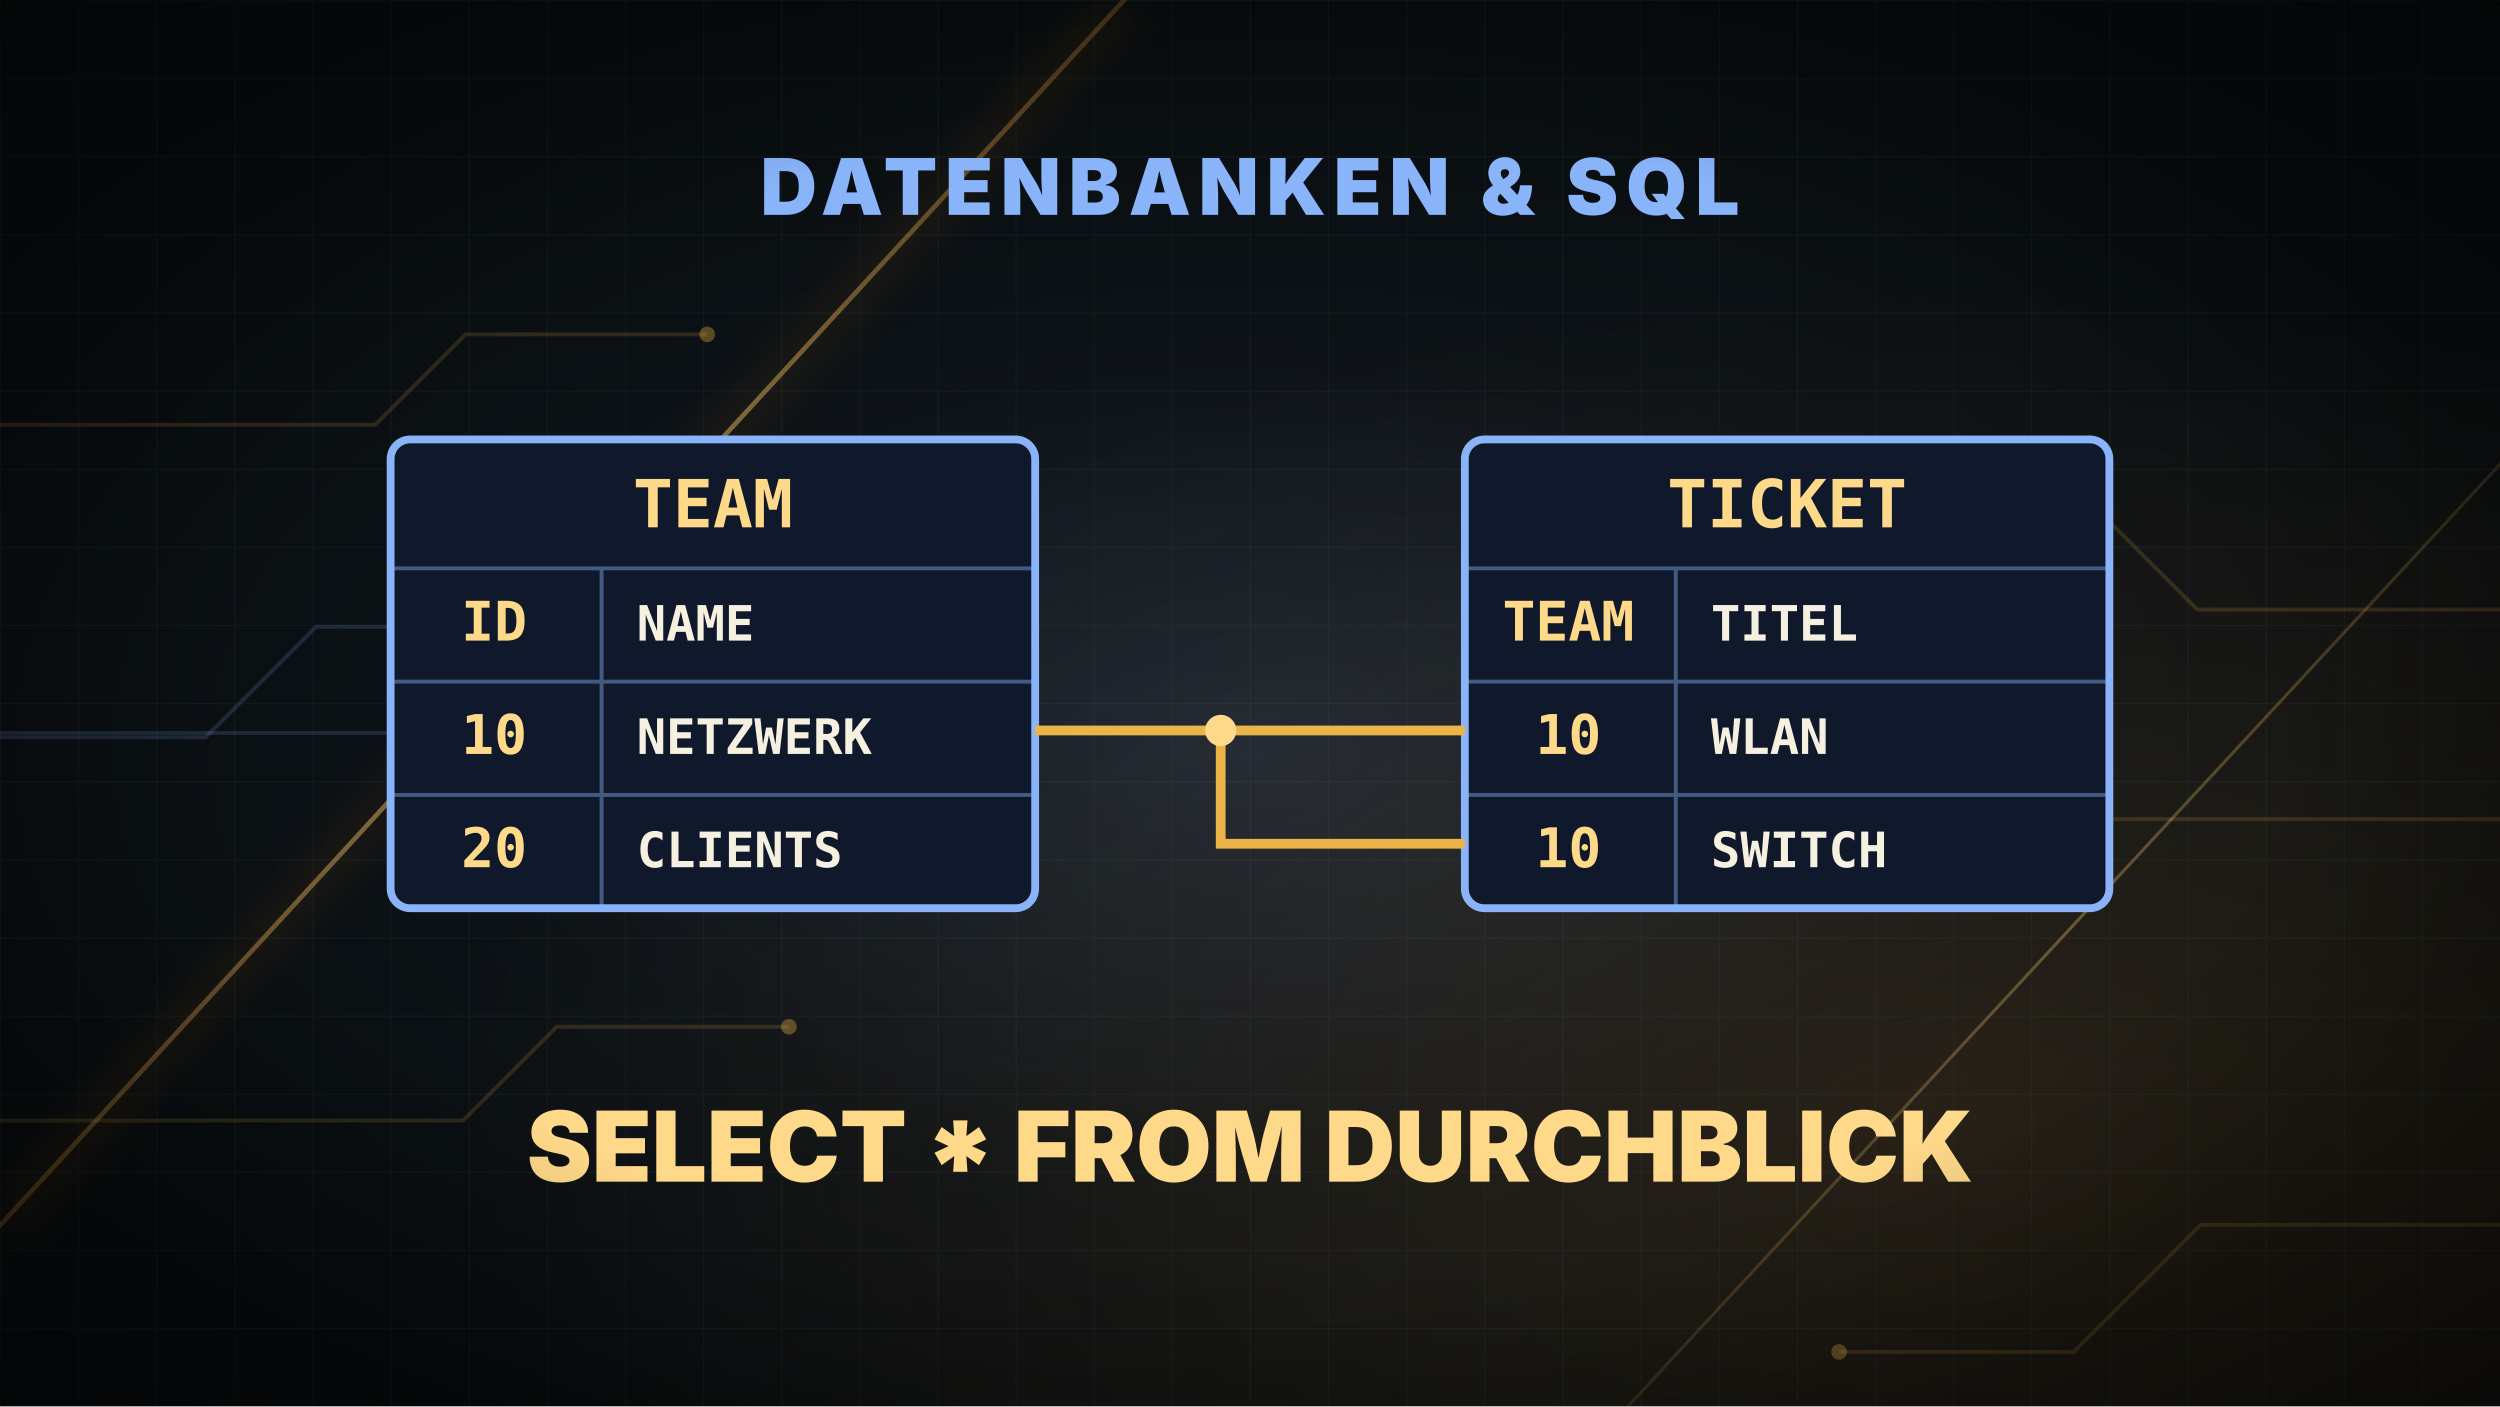
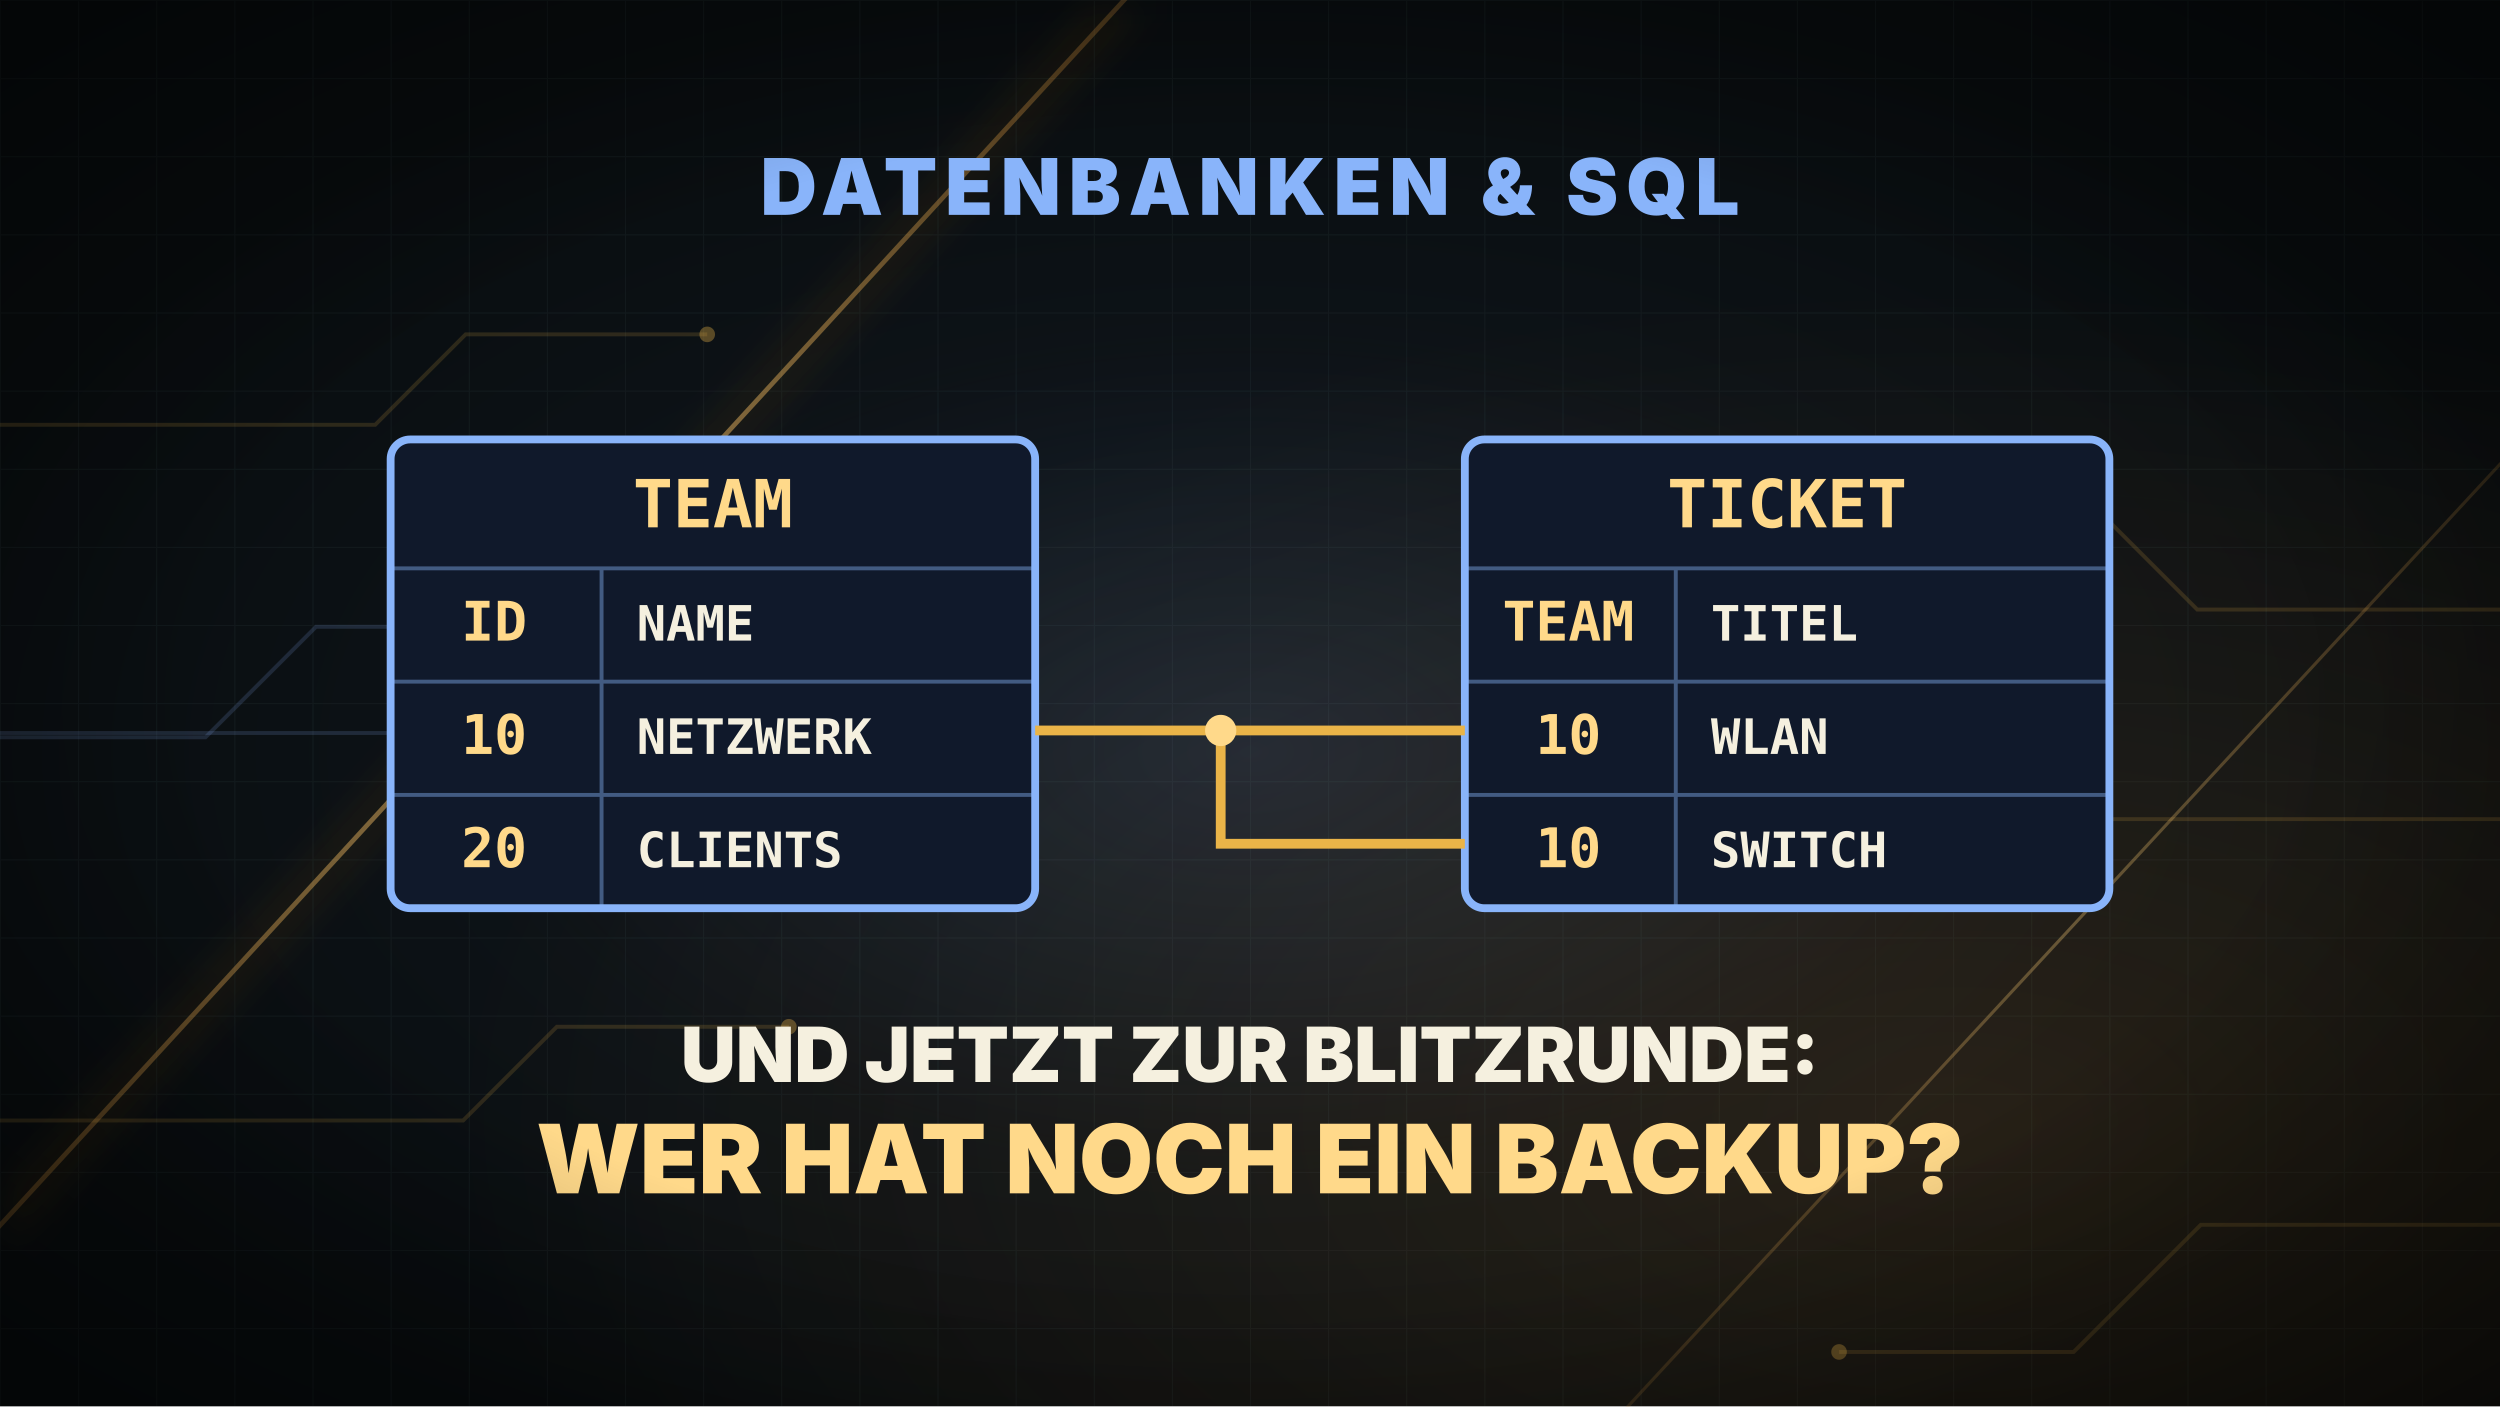
<svg xmlns="http://www.w3.org/2000/svg" width="1280" height="720" viewBox="0 0 1280 720">
  <defs>
    <radialGradient id="datenbanken-sql-glow" cx="0.5" cy="0.535" r=".55">
      <stop offset="0" stop-color="#89b4fa" stop-opacity=".16" />
      <stop offset=".55" stop-color="#89b4fa" stop-opacity=".035" />
      <stop offset="1" stop-color="#89b4fa" stop-opacity="0" />
    </radialGradient>
    <radialGradient id="datenbanken-sql-warm" cx=".78" cy=".8" r=".6">
      <stop offset="0" stop-color="#f39a2b" stop-opacity=".12" />
      <stop offset="1" stop-color="#f39a2b" stop-opacity="0" />
    </radialGradient>
    <radialGradient id="datenbanken-sql-vignette" cx=".5" cy=".5" r=".75">
      <stop offset=".55" stop-color="#000" stop-opacity="0" />
      <stop offset="1" stop-color="#000" stop-opacity=".62" />
    </radialGradient>
    <linearGradient id="datenbanken-sql-gold" x1="0" y1="0" x2="1" y2="1">
      <stop offset="0" stop-color="#fff1bb" />
      <stop offset=".55" stop-color="#efc261" />
      <stop offset="1" stop-color="#cc8f25" />
    </linearGradient>
    <linearGradient id="datenbanken-sql-goldv" x1="0" y1="0" x2="0" y2="1">
      <stop offset="0" stop-color="#ffe4a1" />
      <stop offset="1" stop-color="#d79a2c" />
    </linearGradient>
    <linearGradient id="datenbanken-sql-ray" x1="0" y1="1" x2="1" y2="0">
      <stop offset="0" stop-color="#d88120" stop-opacity=".2" />
      <stop offset=".5" stop-color="#ffd27a" />
      <stop offset="1" stop-color="#ff9c29" stop-opacity=".15" />
    </linearGradient>
    <linearGradient id="datenbanken-sql-panel" x1="0" y1="0" x2="0" y2="1">
      <stop offset="0" stop-color="#16201f" />
      <stop offset="1" stop-color="#0c1215" />
    </linearGradient>
    <pattern id="datenbanken-sql-grid" width="40" height="40" patternUnits="userSpaceOnUse">
      <path d="M40 0H0V40" fill="none" stroke="#9fe9ef" stroke-opacity=".045" stroke-width="1" />
    </pattern>
    <filter id="datenbanken-sql-glowf" x="-30%" y="-30%" width="160%" height="160%">
      <feGaussianBlur stdDeviation="7" result="b" />
      <feMerge>
        <feMergeNode in="b" />
        <feMergeNode in="SourceGraphic" />
      </feMerge>
    </filter>
    <filter id="datenbanken-sql-soft" x="-20%" y="-20%" width="140%" height="140%">
      <feGaussianBlur stdDeviation="10" />
    </filter>
  </defs>
  <rect width="1280" height="720" fill="#080c0e" />
  <rect width="1280" height="720" fill="url(#datenbanken-sql-grid)" />
  <rect width="1280" height="720" fill="url(#datenbanken-sql-glow)" />
  <rect width="1280" height="720" fill="url(#datenbanken-sql-warm)" />
  <g>
    <path d="M-20 217.5 H192.1 L238.4 171.2 H362.1" stroke="#eab448" stroke-opacity=".16" stroke-width="2" fill="none" />
    <circle cx="362.1" cy="171.2" r="4" fill="#eab448" fill-opacity=".35" />
    <path d="M1300 419.4 H1061.1 L1019.9 378.1 H948.9" stroke="#eab448" stroke-opacity=".16" stroke-width="2" fill="none" />
    <circle cx="948.9" cy="378.1" r="4" fill="#eab448" fill-opacity=".35" />
    <path d="M-20 375.3 H205.5 L252.3 422.1 H393.9" stroke="#89b4fa" stroke-opacity=".16" stroke-width="2" fill="none" />
    <circle cx="393.9" cy="422.1" r="4" fill="#89b4fa" fill-opacity=".35" />
    <path d="M1300 312.1 H1125 L1055.2 242.3 H914.1" stroke="#eab448" stroke-opacity=".16" stroke-width="2" fill="none" />
    <circle cx="914.1" cy="242.3" r="4" fill="#eab448" fill-opacity=".35" />
    <path d="M-20 377.5 H105.2 L161.8 320.9 H268.2" stroke="#89b4fa" stroke-opacity=".16" stroke-width="2" fill="none" />
    <circle cx="268.2" cy="320.9" r="4" fill="#89b4fa" fill-opacity=".35" />
    <path d="M1300 627.1 H1126.8 L1061.7 692.2 H941.6" stroke="#eab448" stroke-opacity=".16" stroke-width="2" fill="none" />
    <circle cx="941.6" cy="692.2" r="4" fill="#eab448" fill-opacity=".35" />
    <path d="M-20 573.7 H237.1 L285.1 525.7 H403.9" stroke="#eab448" stroke-opacity=".16" stroke-width="2" fill="none" />
    <circle cx="403.9" cy="525.7" r="4" fill="#eab448" fill-opacity=".35" />
  </g>
  <g stroke-linecap="round" fill="none">
    <path d="M-140 780 L704 -140" stroke="#f39a2b" stroke-width="16" stroke-opacity=".08" filter="url(#datenbanken-sql-soft)" />
    <path d="M-140 780 L704 -140" stroke="url(#datenbanken-sql-ray)" stroke-width="2.4" stroke-opacity=".55" />
    <path d="M704 860 L1420 86.4" stroke="url(#datenbanken-sql-ray)" stroke-width="1.6" stroke-opacity=".32" />
  </g>
  <text x="640" y="110" text-anchor="middle" font-family="Inter,'DejaVu Sans',sans-serif" font-size="40" font-weight="900" letter-spacing="4" fill="#89b4fa">DATENBANKEN &amp; SQL</text>
  <g transform="translate(200 225)" font-family="'JetBrains Mono','DejaVu Sans Mono',monospace" font-weight="800">
    <rect width="330" height="240" rx="10" fill="#10192b" stroke="#89b4fa" stroke-width="4" />
    <path d="M0 66H330M0 124H330M0 182H330M108 66V240" stroke="#89b4fa" opacity=".42" stroke-width="2" />
    <text x="165" y="45" text-anchor="middle" font-size="34" fill="#ffd98a">TEAM</text>
    <text x="53" y="103" text-anchor="middle" font-size="28" fill="#ffd98a">ID</text>
    <text x="126" y="103" font-size="25" fill="#f5f0df">NAME</text>
    <text x="53" y="161" text-anchor="middle" font-size="28" fill="#ffd98a">10</text>
    <text x="126" y="161" font-size="25" fill="#f5f0df">NETZWERK</text>
    <text x="53" y="219" text-anchor="middle" font-size="28" fill="#ffd98a">20</text>
    <text x="126" y="219" font-size="25" fill="#f5f0df">CLIENTS</text>
  </g>
  <g transform="translate(750 225)" font-family="'JetBrains Mono','DejaVu Sans Mono',monospace" font-weight="800">
    <rect width="330" height="240" rx="10" fill="#10192b" stroke="#89b4fa" stroke-width="4" />
    <path d="M0 66H330M0 124H330M0 182H330M108 66V240" stroke="#89b4fa" opacity=".42" stroke-width="2" />
    <text x="165" y="45" text-anchor="middle" font-size="34" fill="#ffd98a">TICKET</text>
    <text x="53" y="103" text-anchor="middle" font-size="28" fill="#ffd98a">TEAM</text>
    <text x="126" y="103" font-size="25" fill="#f5f0df">TITEL</text>
    <text x="53" y="161" text-anchor="middle" font-size="28" fill="#ffd98a">10</text>
    <text x="126" y="161" font-size="25" fill="#f5f0df">WLAN</text>
    <text x="53" y="219" text-anchor="middle" font-size="28" fill="#ffd98a">10</text>
    <text x="126" y="219" font-size="25" fill="#f5f0df">SWITCH</text>
  </g>
  <path d="M530 374H625V374H750M625 374V432H750" fill="none" stroke="#eab448" stroke-width="5" />
  <circle cx="625" cy="374" r="8" fill="#ffd98a" />
-   <text x="640" y="605" text-anchor="middle" font-family="Inter,'DejaVu Sans',sans-serif" font-size="50" font-weight="900" fill="#ffd98a">SELECT * FROM DURCHBLICK</text>
+   <text x="640" y="554" text-anchor="middle" font-family="Inter,'DejaVu Sans',sans-serif" font-size="39" font-weight="900" fill="#f5f0df">UND JETZT ZUR BLITZRUNDE:</text>
+   <text x="640" y="611" text-anchor="middle" font-family="Inter,'DejaVu Sans',sans-serif" font-size="49" font-weight="900" fill="#ffd98a">WER HAT NOCH EIN BACKUP?</text>
  <rect width="1280" height="720" fill="url(#datenbanken-sql-vignette)" pointer-events="none" />
</svg>
